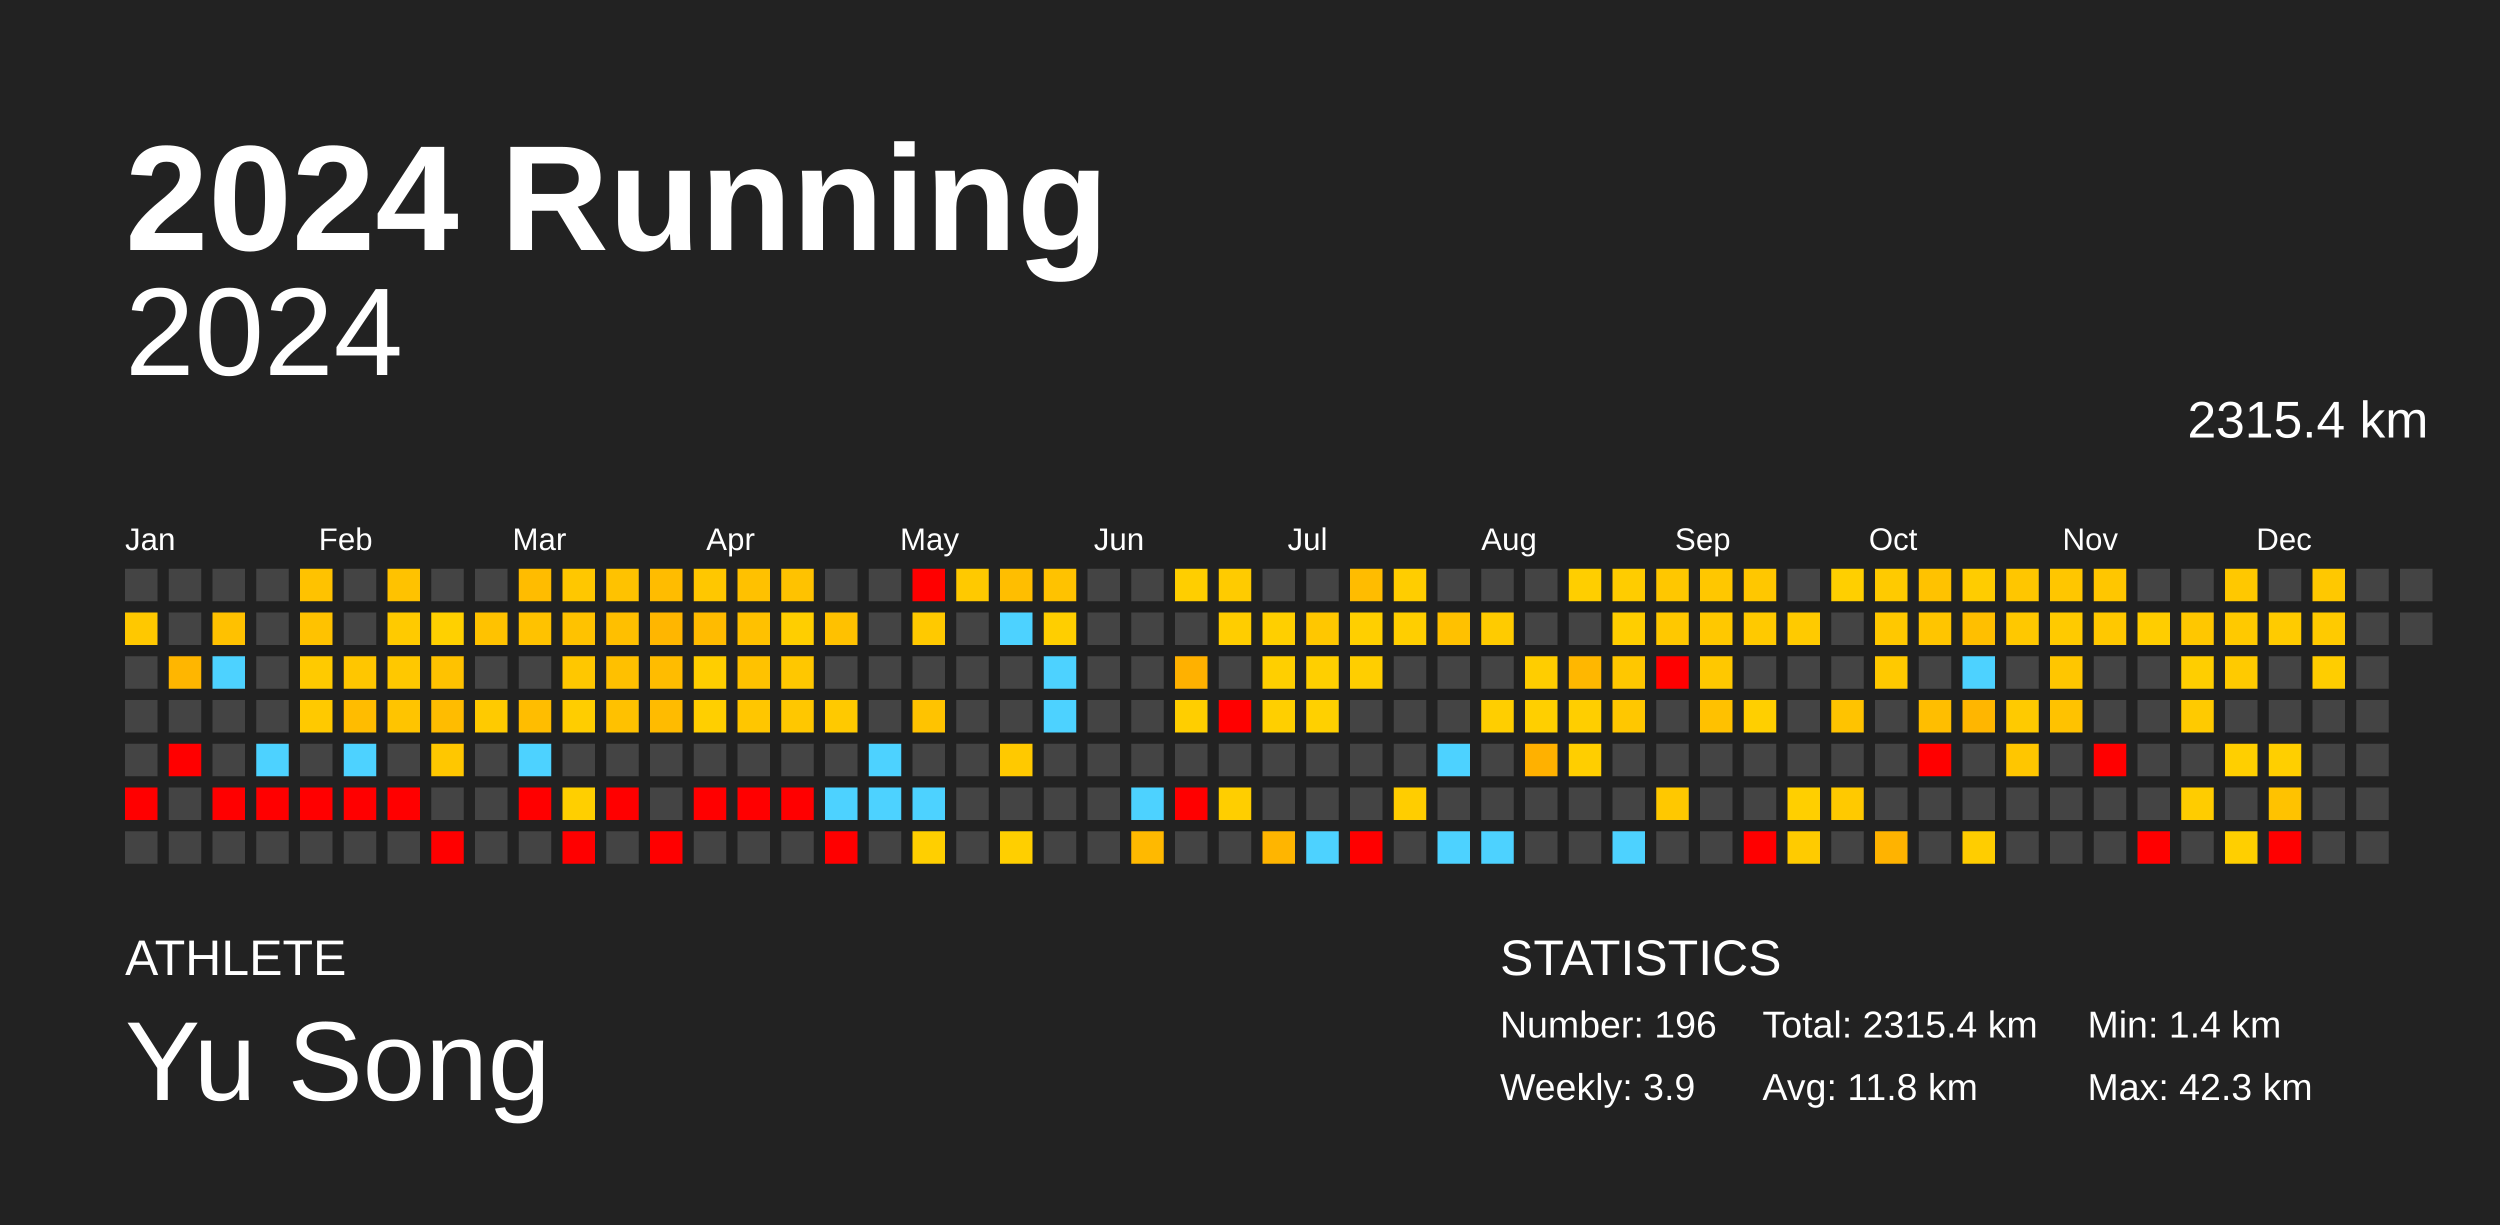
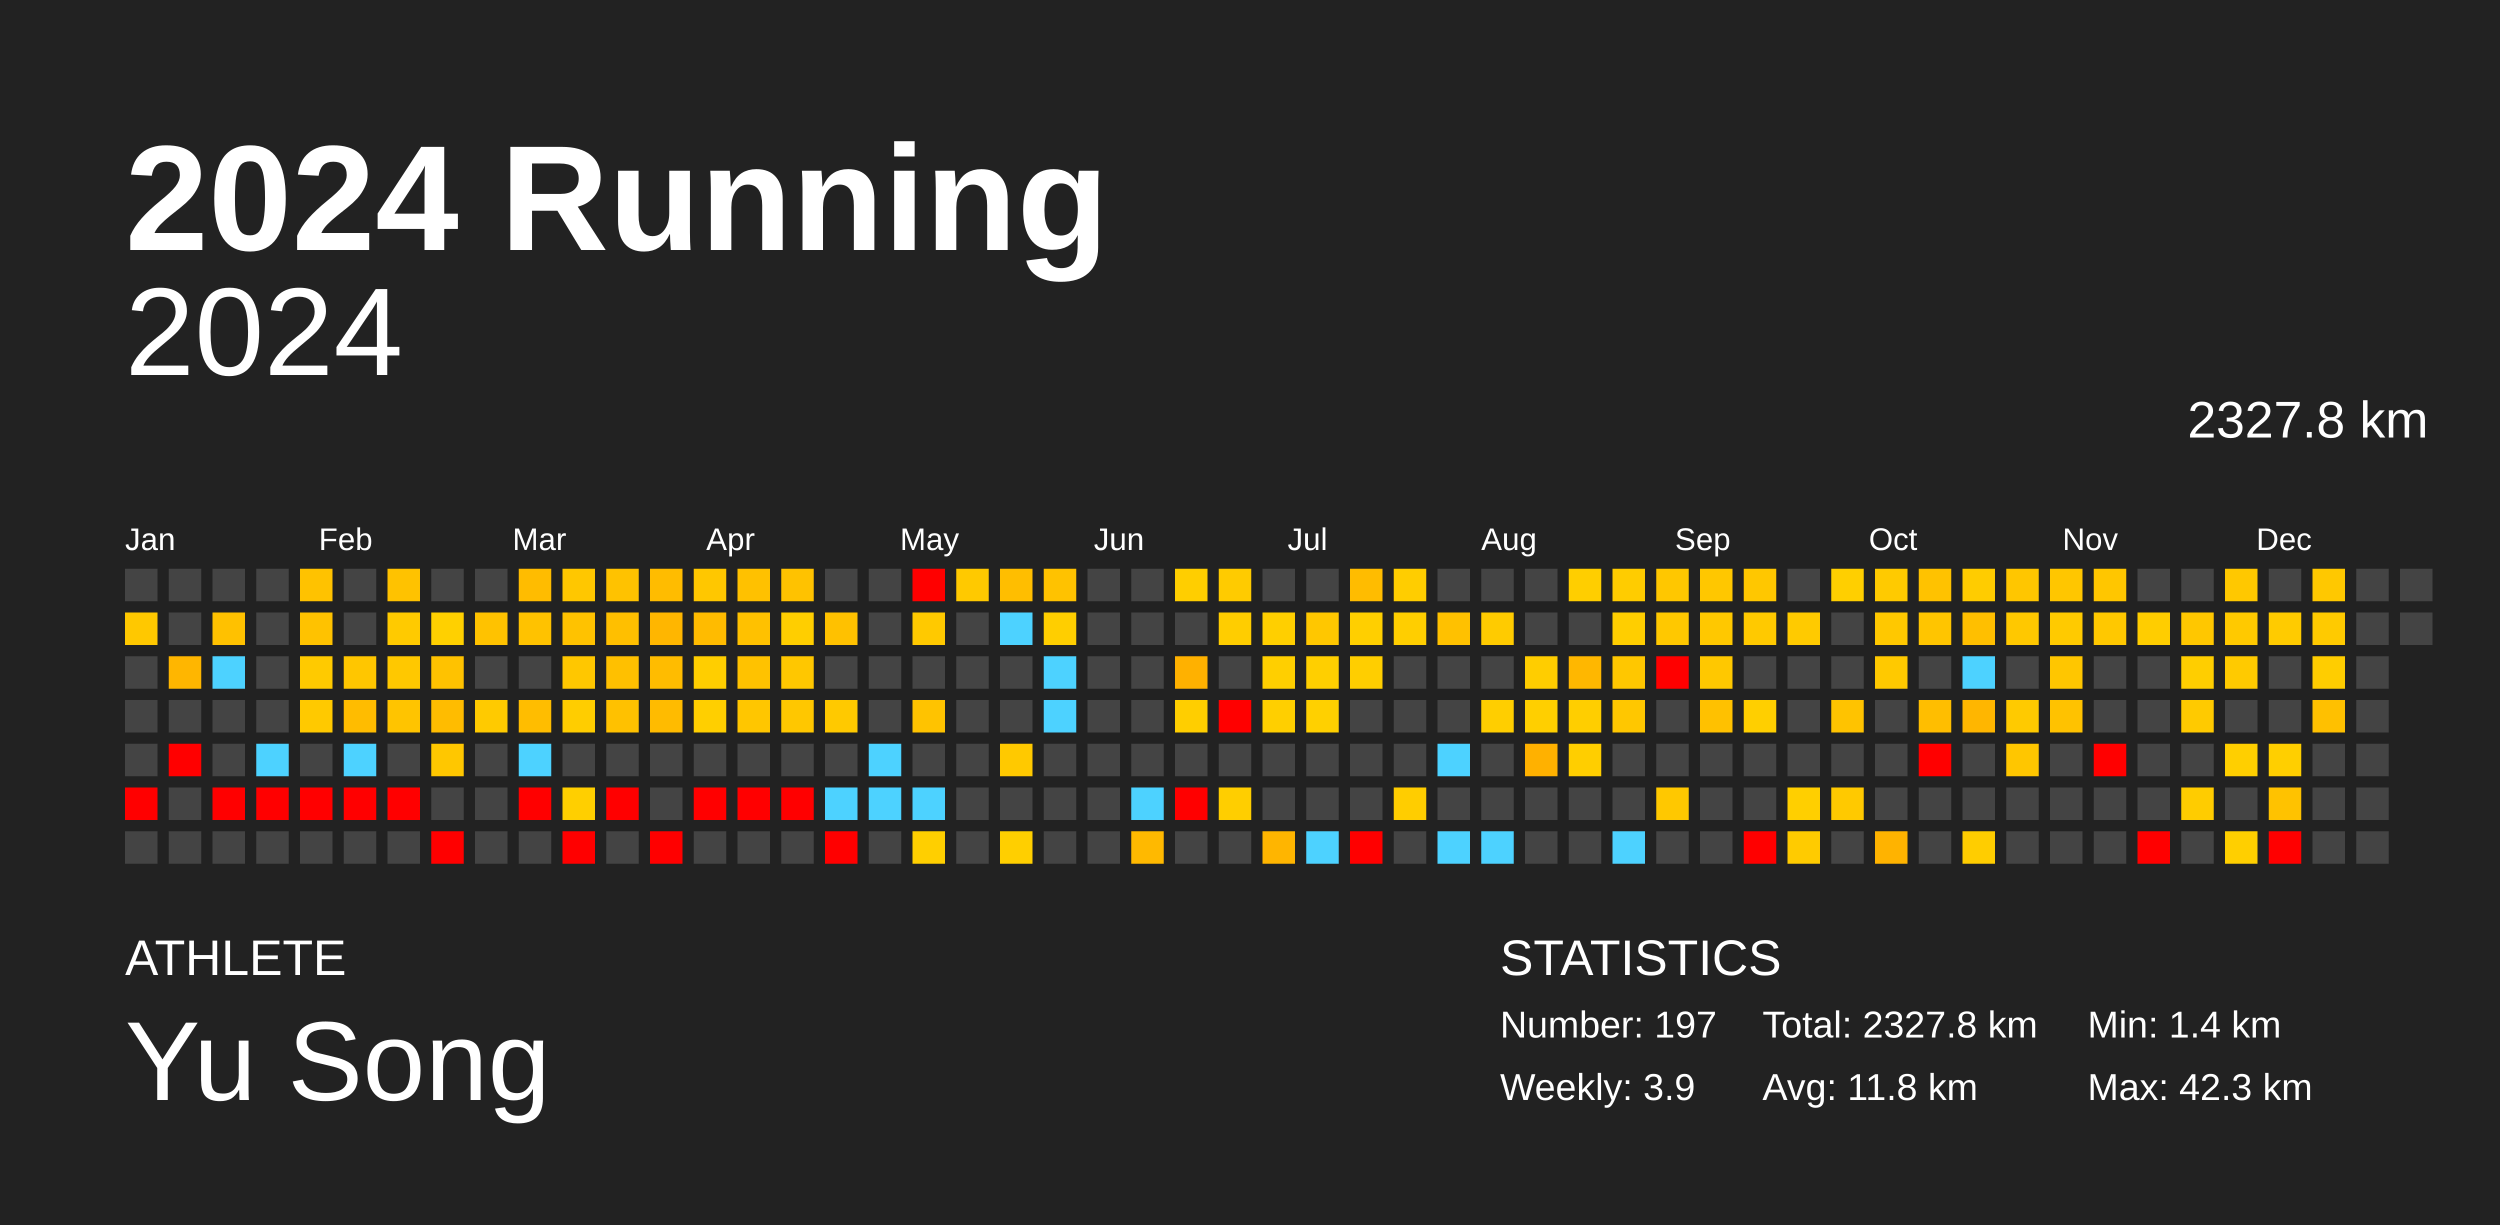
<svg xmlns="http://www.w3.org/2000/svg" baseProfile="full" height="98mm" version="1.1" viewBox="0,0,200,98" width="200mm">
  <defs />
  <rect fill="#222222" height="98" width="200" x="0" y="0" />
  <text fill="#FFFFFF" style="font-size:12px; font-family:Arial; font-weight:bold;" x="10" y="20">2024 Running</text>
  <text fill="#FFFFFF" style="font-size:4px; font-family:Arial" x="10" y="78">ATHLETE</text>
  <text fill="#FFFFFF" style="font-size:9px; font-family:Arial" x="10" y="88">Yu Song</text>
  <text fill="#FFFFFF" style="font-size:4px; font-family:Arial" x="120" y="78">STATISTICS</text>
-   <text fill="#FFFFFF" style="font-size:3px; font-family:Arial" x="120" y="83">Number: 196</text>
+   <text fill="#FFFFFF" style="font-size:3px; font-family:Arial" x="120" y="83">Number: 197</text>
  <text fill="#FFFFFF" style="font-size:3px; font-family:Arial" x="120" y="88">Weekly: 3.9</text>
-   <text fill="#FFFFFF" style="font-size:3px; font-family:Arial" x="141" y="83">Total: 2315.4 km</text>
+   <text fill="#FFFFFF" style="font-size:3px; font-family:Arial" x="141" y="83">Total: 2327.8 km</text>
  <text fill="#FFFFFF" style="font-size:3px; font-family:Arial" x="141" y="88">Avg: 11.8 km</text>
  <text fill="#FFFFFF" style="font-size:3px; font-family:Arial" x="167" y="83">Min: 1.4 km</text>
  <text fill="#FFFFFF" style="font-size:3px; font-family:Arial" x="167" y="88">Max: 42.3 km</text>
  <text alignment-baseline="hanging" fill="#FFFFFF" style="font-size:10.0px; font-family:Arial;" x="10" y="30">2024</text>
-   <text alignment-baseline="hanging" fill="#FFFFFF" style="font-size:4.125px; font-family:Arial;" x="175" y="35">2315.4 km</text>
+   <text alignment-baseline="hanging" fill="#FFFFFF" style="font-size:4.125px; font-family:Arial;" x="175" y="35">2327.8 km</text>
  <text fill="#FFFFFF" style="font-size:2.5px; font-family:Arial" x="10.0" y="44">Jan</text>
  <text fill="#FFFFFF" style="font-size:2.5px; font-family:Arial" x="25.5" y="44">Feb</text>
  <text fill="#FFFFFF" style="font-size:2.5px; font-family:Arial" x="41.0" y="44">Mar</text>
  <text fill="#FFFFFF" style="font-size:2.5px; font-family:Arial" x="56.5" y="44">Apr</text>
  <text fill="#FFFFFF" style="font-size:2.5px; font-family:Arial" x="72.0" y="44">May</text>
  <text fill="#FFFFFF" style="font-size:2.5px; font-family:Arial" x="87.5" y="44">Jun</text>
  <text fill="#FFFFFF" style="font-size:2.5px; font-family:Arial" x="103.0" y="44">Jul</text>
  <text fill="#FFFFFF" style="font-size:2.5px; font-family:Arial" x="118.5" y="44">Aug</text>
  <text fill="#FFFFFF" style="font-size:2.5px; font-family:Arial" x="134.0" y="44">Sep</text>
  <text fill="#FFFFFF" style="font-size:2.5px; font-family:Arial" x="149.5" y="44">Oct</text>
  <text fill="#FFFFFF" style="font-size:2.5px; font-family:Arial" x="165.0" y="44">Nov</text>
  <text fill="#FFFFFF" style="font-size:2.5px; font-family:Arial" x="180.5" y="44">Dec</text>
  <rect fill="#444444" height="2.6" width="2.6" x="10.0" y="45.5" />
  <rect fill="#ffc800" height="2.6" width="2.6" x="10.0" y="49.0" />
  <rect fill="#444444" height="2.6" width="2.6" x="10.0" y="52.5" />
  <rect fill="#444444" height="2.6" width="2.6" x="10.0" y="56.0" />
  <rect fill="#444444" height="2.6" width="2.6" x="10.0" y="59.5" />
  <rect fill="red" height="2.6" width="2.6" x="10.0" y="63.0" />
  <rect fill="#444444" height="2.6" width="2.6" x="10.0" y="66.5" />
  <rect fill="#444444" height="2.6" width="2.6" x="13.5" y="45.5" />
  <rect fill="#444444" height="2.6" width="2.6" x="13.5" y="49.0" />
  <rect fill="#ffb600" height="2.6" width="2.6" x="13.5" y="52.5" />
  <rect fill="#444444" height="2.6" width="2.6" x="13.5" y="56.0" />
  <rect fill="red" height="2.6" width="2.6" x="13.5" y="59.5" />
  <rect fill="#444444" height="2.6" width="2.6" x="13.5" y="63.0" />
  <rect fill="#444444" height="2.6" width="2.6" x="13.5" y="66.5" />
  <rect fill="#444444" height="2.6" width="2.6" x="17.0" y="45.5" />
  <rect fill="#ffc100" height="2.6" width="2.6" x="17.0" y="49.0" />
  <rect fill="#4dd2ff" height="2.6" width="2.6" x="17.0" y="52.5" />
  <rect fill="#444444" height="2.6" width="2.6" x="17.0" y="56.0" />
  <rect fill="#444444" height="2.6" width="2.6" x="17.0" y="59.5" />
  <rect fill="red" height="2.6" width="2.6" x="17.0" y="63.0" />
  <rect fill="#444444" height="2.6" width="2.6" x="17.0" y="66.5" />
  <rect fill="#444444" height="2.6" width="2.6" x="20.5" y="45.5" />
  <rect fill="#444444" height="2.6" width="2.6" x="20.5" y="49.0" />
  <rect fill="#444444" height="2.6" width="2.6" x="20.5" y="52.5" />
  <rect fill="#444444" height="2.6" width="2.6" x="20.5" y="56.0" />
  <rect fill="#4dd2ff" height="2.6" width="2.6" x="20.5" y="59.5" />
  <rect fill="red" height="2.6" width="2.6" x="20.5" y="63.0" />
  <rect fill="#444444" height="2.6" width="2.6" x="20.5" y="66.5" />
  <rect fill="#ffc200" height="2.6" width="2.6" x="24.0" y="45.5" />
  <rect fill="#ffc200" height="2.6" width="2.6" x="24.0" y="49.0" />
  <rect fill="#ffca00" height="2.6" width="2.6" x="24.0" y="52.5" />
  <rect fill="#ffc900" height="2.6" width="2.6" x="24.0" y="56.0" />
  <rect fill="#444444" height="2.6" width="2.6" x="24.0" y="59.5" />
  <rect fill="red" height="2.6" width="2.6" x="24.0" y="63.0" />
  <rect fill="#444444" height="2.6" width="2.6" x="24.0" y="66.5" />
  <rect fill="#444444" height="2.6" width="2.6" x="27.5" y="45.5" />
  <rect fill="#444444" height="2.6" width="2.6" x="27.5" y="49.0" />
  <rect fill="#ffc600" height="2.6" width="2.6" x="27.5" y="52.5" />
  <rect fill="#ffbc00" height="2.6" width="2.6" x="27.5" y="56.0" />
  <rect fill="#4dd2ff" height="2.6" width="2.6" x="27.5" y="59.5" />
  <rect fill="red" height="2.6" width="2.6" x="27.5" y="63.0" />
  <rect fill="#444444" height="2.6" width="2.6" x="27.5" y="66.5" />
  <rect fill="#ffc200" height="2.6" width="2.6" x="31.0" y="45.5" />
  <rect fill="#ffca00" height="2.6" width="2.6" x="31.0" y="49.0" />
  <rect fill="#ffc800" height="2.6" width="2.6" x="31.0" y="52.5" />
  <rect fill="#ffc400" height="2.6" width="2.6" x="31.0" y="56.0" />
  <rect fill="#444444" height="2.6" width="2.6" x="31.0" y="59.5" />
  <rect fill="red" height="2.6" width="2.6" x="31.0" y="63.0" />
  <rect fill="#444444" height="2.6" width="2.6" x="31.0" y="66.5" />
  <rect fill="#444444" height="2.6" width="2.6" x="34.5" y="45.5" />
  <rect fill="#ffd000" height="2.6" width="2.6" x="34.5" y="49.0" />
  <rect fill="#ffc200" height="2.6" width="2.6" x="34.5" y="52.5" />
  <rect fill="#ffbc00" height="2.6" width="2.6" x="34.5" y="56.0" />
  <rect fill="#ffc700" height="2.6" width="2.6" x="34.5" y="59.5" />
  <rect fill="#444444" height="2.6" width="2.6" x="34.5" y="63.0" />
  <rect fill="red" height="2.6" width="2.6" x="34.5" y="66.5" />
  <rect fill="#444444" height="2.6" width="2.6" x="38.0" y="45.5" />
  <rect fill="#ffc200" height="2.6" width="2.6" x="38.0" y="49.0" />
  <rect fill="#444444" height="2.6" width="2.6" x="38.0" y="52.5" />
  <rect fill="#ffca00" height="2.6" width="2.6" x="38.0" y="56.0" />
  <rect fill="#444444" height="2.6" width="2.6" x="38.0" y="59.5" />
  <rect fill="#444444" height="2.6" width="2.6" x="38.0" y="63.0" />
  <rect fill="#444444" height="2.6" width="2.6" x="38.0" y="66.5" />
  <rect fill="#ffbc00" height="2.6" width="2.6" x="41.5" y="45.5" />
  <rect fill="#ffc200" height="2.6" width="2.6" x="41.5" y="49.0" />
  <rect fill="#444444" height="2.6" width="2.6" x="41.5" y="52.5" />
  <rect fill="#ffbd00" height="2.6" width="2.6" x="41.5" y="56.0" />
  <rect fill="#4dd2ff" height="2.6" width="2.6" x="41.5" y="59.5" />
  <rect fill="red" height="2.6" width="2.6" x="41.5" y="63.0" />
  <rect fill="#444444" height="2.6" width="2.6" x="41.5" y="66.5" />
  <rect fill="#ffc700" height="2.6" width="2.6" x="45.0" y="45.5" />
  <rect fill="#ffc200" height="2.6" width="2.6" x="45.0" y="49.0" />
  <rect fill="#ffc700" height="2.6" width="2.6" x="45.0" y="52.5" />
  <rect fill="#ffcd00" height="2.6" width="2.6" x="45.0" y="56.0" />
  <rect fill="#444444" height="2.6" width="2.6" x="45.0" y="59.5" />
  <rect fill="#ffcf00" height="2.6" width="2.6" x="45.0" y="63.0" />
  <rect fill="red" height="2.6" width="2.6" x="45.0" y="66.5" />
  <rect fill="#ffc200" height="2.6" width="2.6" x="48.5" y="45.5" />
  <rect fill="#ffbf00" height="2.6" width="2.6" x="48.5" y="49.0" />
  <rect fill="#ffc000" height="2.6" width="2.6" x="48.5" y="52.5" />
  <rect fill="#ffc100" height="2.6" width="2.6" x="48.5" y="56.0" />
  <rect fill="#444444" height="2.6" width="2.6" x="48.5" y="59.5" />
  <rect fill="red" height="2.6" width="2.6" x="48.5" y="63.0" />
  <rect fill="#444444" height="2.6" width="2.6" x="48.5" y="66.5" />
  <rect fill="#ffbc00" height="2.6" width="2.6" x="52.0" y="45.5" />
  <rect fill="#ffb600" height="2.6" width="2.6" x="52.0" y="49.0" />
  <rect fill="#ffbc00" height="2.6" width="2.6" x="52.0" y="52.5" />
  <rect fill="#ffbb00" height="2.6" width="2.6" x="52.0" y="56.0" />
  <rect fill="#444444" height="2.6" width="2.6" x="52.0" y="59.5" />
  <rect fill="#444444" height="2.6" width="2.6" x="52.0" y="63.0" />
  <rect fill="red" height="2.6" width="2.6" x="52.0" y="66.5" />
  <rect fill="#ffc700" height="2.6" width="2.6" x="55.5" y="45.5" />
  <rect fill="#ffbb00" height="2.6" width="2.6" x="55.5" y="49.0" />
  <rect fill="#ffce00" height="2.6" width="2.6" x="55.5" y="52.5" />
  <rect fill="#ffcf00" height="2.6" width="2.6" x="55.5" y="56.0" />
  <rect fill="#444444" height="2.6" width="2.6" x="55.5" y="59.5" />
  <rect fill="red" height="2.6" width="2.6" x="55.5" y="63.0" />
  <rect fill="#444444" height="2.6" width="2.6" x="55.5" y="66.5" />
  <rect fill="#ffc100" height="2.6" width="2.6" x="59.0" y="45.5" />
  <rect fill="#ffc100" height="2.6" width="2.6" x="59.0" y="49.0" />
  <rect fill="#ffc200" height="2.6" width="2.6" x="59.0" y="52.5" />
  <rect fill="#ffc600" height="2.6" width="2.6" x="59.0" y="56.0" />
  <rect fill="#444444" height="2.6" width="2.6" x="59.0" y="59.5" />
  <rect fill="red" height="2.6" width="2.6" x="59.0" y="63.0" />
  <rect fill="#444444" height="2.6" width="2.6" x="59.0" y="66.5" />
  <rect fill="#ffc200" height="2.6" width="2.6" x="62.5" y="45.5" />
  <rect fill="#ffce00" height="2.6" width="2.6" x="62.5" y="49.0" />
  <rect fill="#ffc700" height="2.6" width="2.6" x="62.5" y="52.5" />
  <rect fill="#ffc700" height="2.6" width="2.6" x="62.5" y="56.0" />
  <rect fill="#444444" height="2.6" width="2.6" x="62.5" y="59.5" />
  <rect fill="red" height="2.6" width="2.6" x="62.5" y="63.0" />
  <rect fill="#444444" height="2.6" width="2.6" x="62.5" y="66.5" />
  <rect fill="#444444" height="2.6" width="2.6" x="66.0" y="45.5" />
  <rect fill="#ffc100" height="2.6" width="2.6" x="66.0" y="49.0" />
  <rect fill="#444444" height="2.6" width="2.6" x="66.0" y="52.5" />
  <rect fill="#ffc900" height="2.6" width="2.6" x="66.0" y="56.0" />
  <rect fill="#444444" height="2.6" width="2.6" x="66.0" y="59.5" />
  <rect fill="#4dd2ff" height="2.6" width="2.6" x="66.0" y="63.0" />
  <rect fill="red" height="2.6" width="2.6" x="66.0" y="66.5" />
  <rect fill="#444444" height="2.6" width="2.6" x="69.5" y="45.5" />
  <rect fill="#444444" height="2.6" width="2.6" x="69.5" y="49.0" />
  <rect fill="#444444" height="2.6" width="2.6" x="69.5" y="52.5" />
  <rect fill="#444444" height="2.6" width="2.6" x="69.5" y="56.0" />
  <rect fill="#4dd2ff" height="2.6" width="2.6" x="69.5" y="59.5" />
  <rect fill="#4dd2ff" height="2.6" width="2.6" x="69.5" y="63.0" />
  <rect fill="#444444" height="2.6" width="2.6" x="69.5" y="66.5" />
  <rect fill="red" height="2.6" width="2.6" x="73.0" y="45.5" />
  <rect fill="#ffc900" height="2.6" width="2.6" x="73.0" y="49.0" />
  <rect fill="#444444" height="2.6" width="2.6" x="73.0" y="52.5" />
  <rect fill="#ffc300" height="2.6" width="2.6" x="73.0" y="56.0" />
  <rect fill="#444444" height="2.6" width="2.6" x="73.0" y="59.5" />
  <rect fill="#4dd2ff" height="2.6" width="2.6" x="73.0" y="63.0" />
  <rect fill="#ffcf00" height="2.6" width="2.6" x="73.0" y="66.5" />
  <rect fill="#ffc900" height="2.6" width="2.6" x="76.5" y="45.5" />
  <rect fill="#444444" height="2.6" width="2.6" x="76.5" y="49.0" />
  <rect fill="#444444" height="2.6" width="2.6" x="76.5" y="52.5" />
  <rect fill="#444444" height="2.6" width="2.6" x="76.5" y="56.0" />
  <rect fill="#444444" height="2.6" width="2.6" x="76.5" y="59.5" />
  <rect fill="#444444" height="2.6" width="2.6" x="76.5" y="63.0" />
  <rect fill="#444444" height="2.6" width="2.6" x="76.5" y="66.5" />
  <rect fill="#ffbe00" height="2.6" width="2.6" x="80.0" y="45.5" />
  <rect fill="#4dd2ff" height="2.6" width="2.6" x="80.0" y="49.0" />
  <rect fill="#444444" height="2.6" width="2.6" x="80.0" y="52.5" />
  <rect fill="#444444" height="2.6" width="2.6" x="80.0" y="56.0" />
  <rect fill="#ffc900" height="2.6" width="2.6" x="80.0" y="59.5" />
  <rect fill="#444444" height="2.6" width="2.6" x="80.0" y="63.0" />
  <rect fill="#ffcf00" height="2.6" width="2.6" x="80.0" y="66.5" />
  <rect fill="#ffc200" height="2.6" width="2.6" x="83.5" y="45.5" />
  <rect fill="#ffce00" height="2.6" width="2.6" x="83.5" y="49.0" />
  <rect fill="#4dd2ff" height="2.6" width="2.6" x="83.5" y="52.5" />
  <rect fill="#4dd2ff" height="2.6" width="2.6" x="83.5" y="56.0" />
  <rect fill="#444444" height="2.6" width="2.6" x="83.5" y="59.5" />
  <rect fill="#444444" height="2.6" width="2.6" x="83.5" y="63.0" />
  <rect fill="#444444" height="2.6" width="2.6" x="83.5" y="66.5" />
  <rect fill="#444444" height="2.6" width="2.6" x="87.0" y="45.5" />
  <rect fill="#444444" height="2.6" width="2.6" x="87.0" y="49.0" />
  <rect fill="#444444" height="2.6" width="2.6" x="87.0" y="52.5" />
  <rect fill="#444444" height="2.6" width="2.6" x="87.0" y="56.0" />
  <rect fill="#444444" height="2.6" width="2.6" x="87.0" y="59.5" />
  <rect fill="#444444" height="2.6" width="2.6" x="87.0" y="63.0" />
  <rect fill="#444444" height="2.6" width="2.6" x="87.0" y="66.5" />
  <rect fill="#444444" height="2.6" width="2.6" x="90.5" y="45.5" />
  <rect fill="#444444" height="2.6" width="2.6" x="90.5" y="49.0" />
  <rect fill="#444444" height="2.6" width="2.6" x="90.5" y="52.5" />
  <rect fill="#444444" height="2.6" width="2.6" x="90.5" y="56.0" />
  <rect fill="#444444" height="2.6" width="2.6" x="90.5" y="59.5" />
  <rect fill="#4dd2ff" height="2.6" width="2.6" x="90.5" y="63.0" />
  <rect fill="#ffb900" height="2.6" width="2.6" x="90.5" y="66.5" />
  <rect fill="#ffce00" height="2.6" width="2.6" x="94.0" y="45.5" />
  <rect fill="#444444" height="2.6" width="2.6" x="94.0" y="49.0" />
  <rect fill="#ffb100" height="2.6" width="2.6" x="94.0" y="52.5" />
  <rect fill="#ffce00" height="2.6" width="2.6" x="94.0" y="56.0" />
  <rect fill="#444444" height="2.6" width="2.6" x="94.0" y="59.5" />
  <rect fill="red" height="2.6" width="2.6" x="94.0" y="63.0" />
  <rect fill="#444444" height="2.6" width="2.6" x="94.0" y="66.5" />
  <rect fill="#ffcb00" height="2.6" width="2.6" x="97.5" y="45.5" />
  <rect fill="#ffcd00" height="2.6" width="2.6" x="97.5" y="49.0" />
  <rect fill="#444444" height="2.6" width="2.6" x="97.5" y="52.5" />
  <rect fill="red" height="2.6" width="2.6" x="97.5" y="56.0" />
  <rect fill="#444444" height="2.6" width="2.6" x="97.5" y="59.5" />
  <rect fill="#ffce00" height="2.6" width="2.6" x="97.5" y="63.0" />
  <rect fill="#444444" height="2.6" width="2.6" x="97.5" y="66.5" />
  <rect fill="#444444" height="2.6" width="2.6" x="101.0" y="45.5" />
  <rect fill="#ffcf00" height="2.6" width="2.6" x="101.0" y="49.0" />
  <rect fill="#ffcf00" height="2.6" width="2.6" x="101.0" y="52.5" />
  <rect fill="#ffcf00" height="2.6" width="2.6" x="101.0" y="56.0" />
  <rect fill="#444444" height="2.6" width="2.6" x="101.0" y="59.5" />
  <rect fill="#444444" height="2.6" width="2.6" x="101.0" y="63.0" />
  <rect fill="#ffb500" height="2.6" width="2.6" x="101.0" y="66.5" />
  <rect fill="#444444" height="2.6" width="2.6" x="104.5" y="45.5" />
  <rect fill="#ffc700" height="2.6" width="2.6" x="104.5" y="49.0" />
  <rect fill="#ffcf00" height="2.6" width="2.6" x="104.5" y="52.5" />
  <rect fill="#ffd000" height="2.6" width="2.6" x="104.5" y="56.0" />
  <rect fill="#444444" height="2.6" width="2.6" x="104.5" y="59.5" />
  <rect fill="#444444" height="2.6" width="2.6" x="104.5" y="63.0" />
  <rect fill="#4dd2ff" height="2.6" width="2.6" x="104.5" y="66.5" />
  <rect fill="#ffbc00" height="2.6" width="2.6" x="108.0" y="45.5" />
  <rect fill="#ffcf00" height="2.6" width="2.6" x="108.0" y="49.0" />
  <rect fill="#ffce00" height="2.6" width="2.6" x="108.0" y="52.5" />
  <rect fill="#444444" height="2.6" width="2.6" x="108.0" y="56.0" />
  <rect fill="#444444" height="2.6" width="2.6" x="108.0" y="59.5" />
  <rect fill="#444444" height="2.6" width="2.6" x="108.0" y="63.0" />
  <rect fill="red" height="2.6" width="2.6" x="108.0" y="66.5" />
  <rect fill="#ffcd00" height="2.6" width="2.6" x="111.5" y="45.5" />
  <rect fill="#ffce00" height="2.6" width="2.6" x="111.5" y="49.0" />
  <rect fill="#444444" height="2.6" width="2.6" x="111.5" y="52.5" />
  <rect fill="#444444" height="2.6" width="2.6" x="111.5" y="56.0" />
  <rect fill="#444444" height="2.6" width="2.6" x="111.5" y="59.5" />
  <rect fill="#ffcd00" height="2.6" width="2.6" x="111.5" y="63.0" />
  <rect fill="#444444" height="2.6" width="2.6" x="111.5" y="66.5" />
  <rect fill="#444444" height="2.6" width="2.6" x="115.0" y="45.5" />
  <rect fill="#ffc100" height="2.6" width="2.6" x="115.0" y="49.0" />
  <rect fill="#444444" height="2.6" width="2.6" x="115.0" y="52.5" />
  <rect fill="#444444" height="2.6" width="2.6" x="115.0" y="56.0" />
  <rect fill="#4dd2ff" height="2.6" width="2.6" x="115.0" y="59.5" />
  <rect fill="#444444" height="2.6" width="2.6" x="115.0" y="63.0" />
  <rect fill="#4dd2ff" height="2.6" width="2.6" x="115.0" y="66.5" />
  <rect fill="#444444" height="2.6" width="2.6" x="118.5" y="45.5" />
  <rect fill="#ffcb00" height="2.6" width="2.6" x="118.5" y="49.0" />
  <rect fill="#444444" height="2.6" width="2.6" x="118.5" y="52.5" />
  <rect fill="#ffce00" height="2.6" width="2.6" x="118.5" y="56.0" />
  <rect fill="#444444" height="2.6" width="2.6" x="118.5" y="59.5" />
  <rect fill="#444444" height="2.6" width="2.6" x="118.5" y="63.0" />
  <rect fill="#4dd2ff" height="2.6" width="2.6" x="118.5" y="66.5" />
  <rect fill="#444444" height="2.6" width="2.6" x="122.0" y="45.5" />
  <rect fill="#444444" height="2.6" width="2.6" x="122.0" y="49.0" />
  <rect fill="#ffcd00" height="2.6" width="2.6" x="122.0" y="52.5" />
  <rect fill="#ffcf00" height="2.6" width="2.6" x="122.0" y="56.0" />
  <rect fill="#ffb100" height="2.6" width="2.6" x="122.0" y="59.5" />
  <rect fill="#444444" height="2.6" width="2.6" x="122.0" y="63.0" />
  <rect fill="#444444" height="2.6" width="2.6" x="122.0" y="66.5" />
  <rect fill="#ffce00" height="2.6" width="2.6" x="125.5" y="45.5" />
  <rect fill="#444444" height="2.6" width="2.6" x="125.5" y="49.0" />
  <rect fill="#ffb700" height="2.6" width="2.6" x="125.5" y="52.5" />
  <rect fill="#ffce00" height="2.6" width="2.6" x="125.5" y="56.0" />
  <rect fill="#ffce00" height="2.6" width="2.6" x="125.5" y="59.5" />
  <rect fill="#444444" height="2.6" width="2.6" x="125.5" y="63.0" />
  <rect fill="#444444" height="2.6" width="2.6" x="125.5" y="66.5" />
  <rect fill="#ffcc00" height="2.6" width="2.6" x="129.0" y="45.5" />
  <rect fill="#ffce00" height="2.6" width="2.6" x="129.0" y="49.0" />
  <rect fill="#ffc700" height="2.6" width="2.6" x="129.0" y="52.5" />
  <rect fill="#ffc700" height="2.6" width="2.6" x="129.0" y="56.0" />
  <rect fill="#444444" height="2.6" width="2.6" x="129.0" y="59.5" />
  <rect fill="#444444" height="2.6" width="2.6" x="129.0" y="63.0" />
  <rect fill="#4dd2ff" height="2.6" width="2.6" x="129.0" y="66.5" />
  <rect fill="#ffc700" height="2.6" width="2.6" x="132.5" y="45.5" />
  <rect fill="#ffc800" height="2.6" width="2.6" x="132.5" y="49.0" />
  <rect fill="red" height="2.6" width="2.6" x="132.5" y="52.5" />
  <rect fill="#444444" height="2.6" width="2.6" x="132.5" y="56.0" />
  <rect fill="#444444" height="2.6" width="2.6" x="132.5" y="59.5" />
  <rect fill="#ffc800" height="2.6" width="2.6" x="132.5" y="63.0" />
  <rect fill="#444444" height="2.6" width="2.6" x="132.5" y="66.5" />
  <rect fill="#ffc700" height="2.6" width="2.6" x="136.0" y="45.5" />
  <rect fill="#ffc800" height="2.6" width="2.6" x="136.0" y="49.0" />
  <rect fill="#ffc800" height="2.6" width="2.6" x="136.0" y="52.5" />
  <rect fill="#ffc100" height="2.6" width="2.6" x="136.0" y="56.0" />
  <rect fill="#444444" height="2.6" width="2.6" x="136.0" y="59.5" />
  <rect fill="#444444" height="2.6" width="2.6" x="136.0" y="63.0" />
  <rect fill="#444444" height="2.6" width="2.6" x="136.0" y="66.5" />
  <rect fill="#ffc700" height="2.6" width="2.6" x="139.5" y="45.5" />
  <rect fill="#ffc900" height="2.6" width="2.6" x="139.5" y="49.0" />
  <rect fill="#444444" height="2.6" width="2.6" x="139.5" y="52.5" />
  <rect fill="#ffcf00" height="2.6" width="2.6" x="139.5" y="56.0" />
  <rect fill="#444444" height="2.6" width="2.6" x="139.5" y="59.5" />
  <rect fill="#444444" height="2.6" width="2.6" x="139.5" y="63.0" />
  <rect fill="red" height="2.6" width="2.6" x="139.5" y="66.5" />
  <rect fill="#444444" height="2.6" width="2.6" x="143.0" y="45.5" />
  <rect fill="#ffca00" height="2.6" width="2.6" x="143.0" y="49.0" />
  <rect fill="#444444" height="2.6" width="2.6" x="143.0" y="52.5" />
  <rect fill="#444444" height="2.6" width="2.6" x="143.0" y="56.0" />
  <rect fill="#444444" height="2.6" width="2.6" x="143.0" y="59.5" />
  <rect fill="#ffcf00" height="2.6" width="2.6" x="143.0" y="63.0" />
  <rect fill="#ffcb00" height="2.6" width="2.6" x="143.0" y="66.5" />
  <rect fill="#ffcf00" height="2.6" width="2.6" x="146.5" y="45.5" />
  <rect fill="#444444" height="2.6" width="2.6" x="146.5" y="49.0" />
  <rect fill="#444444" height="2.6" width="2.6" x="146.5" y="52.5" />
  <rect fill="#ffc300" height="2.6" width="2.6" x="146.5" y="56.0" />
  <rect fill="#444444" height="2.6" width="2.6" x="146.5" y="59.5" />
  <rect fill="#ffc900" height="2.6" width="2.6" x="146.5" y="63.0" />
  <rect fill="#444444" height="2.6" width="2.6" x="146.5" y="66.5" />
  <rect fill="#ffca00" height="2.6" width="2.6" x="150.0" y="45.5" />
  <rect fill="#ffc800" height="2.6" width="2.6" x="150.0" y="49.0" />
  <rect fill="#ffc900" height="2.6" width="2.6" x="150.0" y="52.5" />
  <rect fill="#444444" height="2.6" width="2.6" x="150.0" y="56.0" />
  <rect fill="#444444" height="2.6" width="2.6" x="150.0" y="59.5" />
  <rect fill="#444444" height="2.6" width="2.6" x="150.0" y="63.0" />
  <rect fill="#ffb300" height="2.6" width="2.6" x="150.0" y="66.5" />
  <rect fill="#ffc200" height="2.6" width="2.6" x="153.5" y="45.5" />
  <rect fill="#ffc500" height="2.6" width="2.6" x="153.5" y="49.0" />
  <rect fill="#444444" height="2.6" width="2.6" x="153.5" y="52.5" />
  <rect fill="#ffbe00" height="2.6" width="2.6" x="153.5" y="56.0" />
  <rect fill="red" height="2.6" width="2.6" x="153.5" y="59.5" />
  <rect fill="#444444" height="2.6" width="2.6" x="153.5" y="63.0" />
  <rect fill="#444444" height="2.6" width="2.6" x="153.5" y="66.5" />
  <rect fill="#ffcc00" height="2.6" width="2.6" x="157.0" y="45.5" />
  <rect fill="#ffbf00" height="2.6" width="2.6" x="157.0" y="49.0" />
  <rect fill="#4dd2ff" height="2.6" width="2.6" x="157.0" y="52.5" />
  <rect fill="#ffb600" height="2.6" width="2.6" x="157.0" y="56.0" />
  <rect fill="#444444" height="2.6" width="2.6" x="157.0" y="59.5" />
  <rect fill="#444444" height="2.6" width="2.6" x="157.0" y="63.0" />
  <rect fill="#ffcd00" height="2.6" width="2.6" x="157.0" y="66.5" />
  <rect fill="#ffc600" height="2.6" width="2.6" x="160.5" y="45.5" />
  <rect fill="#ffc800" height="2.6" width="2.6" x="160.5" y="49.0" />
  <rect fill="#444444" height="2.6" width="2.6" x="160.5" y="52.5" />
  <rect fill="#ffca00" height="2.6" width="2.6" x="160.5" y="56.0" />
  <rect fill="#ffc600" height="2.6" width="2.6" x="160.5" y="59.5" />
  <rect fill="#444444" height="2.6" width="2.6" x="160.5" y="63.0" />
  <rect fill="#444444" height="2.6" width="2.6" x="160.5" y="66.5" />
  <rect fill="#ffc600" height="2.6" width="2.6" x="164.0" y="45.5" />
  <rect fill="#ffca00" height="2.6" width="2.6" x="164.0" y="49.0" />
  <rect fill="#ffc600" height="2.6" width="2.6" x="164.0" y="52.5" />
  <rect fill="#ffc200" height="2.6" width="2.6" x="164.0" y="56.0" />
  <rect fill="#444444" height="2.6" width="2.6" x="164.0" y="59.5" />
  <rect fill="#444444" height="2.6" width="2.6" x="164.0" y="63.0" />
  <rect fill="#444444" height="2.6" width="2.6" x="164.0" y="66.5" />
  <rect fill="#ffc600" height="2.6" width="2.6" x="167.5" y="45.5" />
  <rect fill="#ffc800" height="2.6" width="2.6" x="167.5" y="49.0" />
  <rect fill="#444444" height="2.6" width="2.6" x="167.5" y="52.5" />
  <rect fill="#444444" height="2.6" width="2.6" x="167.5" y="56.0" />
  <rect fill="red" height="2.6" width="2.6" x="167.5" y="59.5" />
  <rect fill="#444444" height="2.6" width="2.6" x="167.5" y="63.0" />
  <rect fill="#444444" height="2.6" width="2.6" x="167.5" y="66.5" />
  <rect fill="#444444" height="2.6" width="2.6" x="171.0" y="45.5" />
  <rect fill="#ffcd00" height="2.6" width="2.6" x="171.0" y="49.0" />
  <rect fill="#444444" height="2.6" width="2.6" x="171.0" y="52.5" />
  <rect fill="#444444" height="2.6" width="2.6" x="171.0" y="56.0" />
  <rect fill="#444444" height="2.6" width="2.6" x="171.0" y="59.5" />
  <rect fill="#444444" height="2.6" width="2.6" x="171.0" y="63.0" />
  <rect fill="red" height="2.6" width="2.6" x="171.0" y="66.5" />
  <rect fill="#444444" height="2.6" width="2.6" x="174.5" y="45.5" />
  <rect fill="#ffc700" height="2.6" width="2.6" x="174.5" y="49.0" />
  <rect fill="#ffce00" height="2.6" width="2.6" x="174.5" y="52.5" />
  <rect fill="#ffca00" height="2.6" width="2.6" x="174.5" y="56.0" />
  <rect fill="#444444" height="2.6" width="2.6" x="174.5" y="59.5" />
  <rect fill="#ffcc00" height="2.6" width="2.6" x="174.5" y="63.0" />
  <rect fill="#444444" height="2.6" width="2.6" x="174.5" y="66.5" />
  <rect fill="#ffc800" height="2.6" width="2.6" x="178.0" y="45.5" />
  <rect fill="#ffc900" height="2.6" width="2.6" x="178.0" y="49.0" />
  <rect fill="#ffca00" height="2.6" width="2.6" x="178.0" y="52.5" />
  <rect fill="#444444" height="2.6" width="2.6" x="178.0" y="56.0" />
  <rect fill="#ffcf00" height="2.6" width="2.6" x="178.0" y="59.5" />
  <rect fill="#444444" height="2.6" width="2.6" x="178.0" y="63.0" />
  <rect fill="#ffcf00" height="2.6" width="2.6" x="178.0" y="66.5" />
  <rect fill="#444444" height="2.6" width="2.6" x="181.5" y="45.5" />
  <rect fill="#ffcb00" height="2.6" width="2.6" x="181.5" y="49.0" />
  <rect fill="#444444" height="2.6" width="2.6" x="181.5" y="52.5" />
  <rect fill="#444444" height="2.6" width="2.6" x="181.5" y="56.0" />
  <rect fill="#ffcf00" height="2.6" width="2.6" x="181.5" y="59.5" />
  <rect fill="#ffc200" height="2.6" width="2.6" x="181.5" y="63.0" />
  <rect fill="red" height="2.6" width="2.6" x="181.5" y="66.5" />
  <rect fill="#ffc800" height="2.6" width="2.6" x="185.0" y="45.5" />
  <rect fill="#ffca00" height="2.6" width="2.6" x="185.0" y="49.0" />
  <rect fill="#ffcd00" height="2.6" width="2.6" x="185.0" y="52.5" />
-   <rect fill="#444444" height="2.6" width="2.6" x="185.0" y="56.0" />
+   <rect fill="#ffc000" height="2.6" width="2.6" x="185.0" y="56.0" />
  <rect fill="#444444" height="2.6" width="2.6" x="185.0" y="59.5" />
  <rect fill="#444444" height="2.6" width="2.6" x="185.0" y="63.0" />
  <rect fill="#444444" height="2.6" width="2.6" x="185.0" y="66.5" />
  <rect fill="#444444" height="2.6" width="2.6" x="188.5" y="45.5" />
  <rect fill="#444444" height="2.6" width="2.6" x="188.5" y="49.0" />
  <rect fill="#444444" height="2.6" width="2.6" x="188.5" y="52.5" />
  <rect fill="#444444" height="2.6" width="2.6" x="188.5" y="56.0" />
  <rect fill="#444444" height="2.6" width="2.6" x="188.5" y="59.5" />
  <rect fill="#444444" height="2.6" width="2.6" x="188.5" y="63.0" />
  <rect fill="#444444" height="2.6" width="2.6" x="188.5" y="66.5" />
  <rect fill="#444444" height="2.6" width="2.6" x="192.0" y="45.5" />
  <rect fill="#444444" height="2.6" width="2.6" x="192.0" y="49.0" />
</svg>
